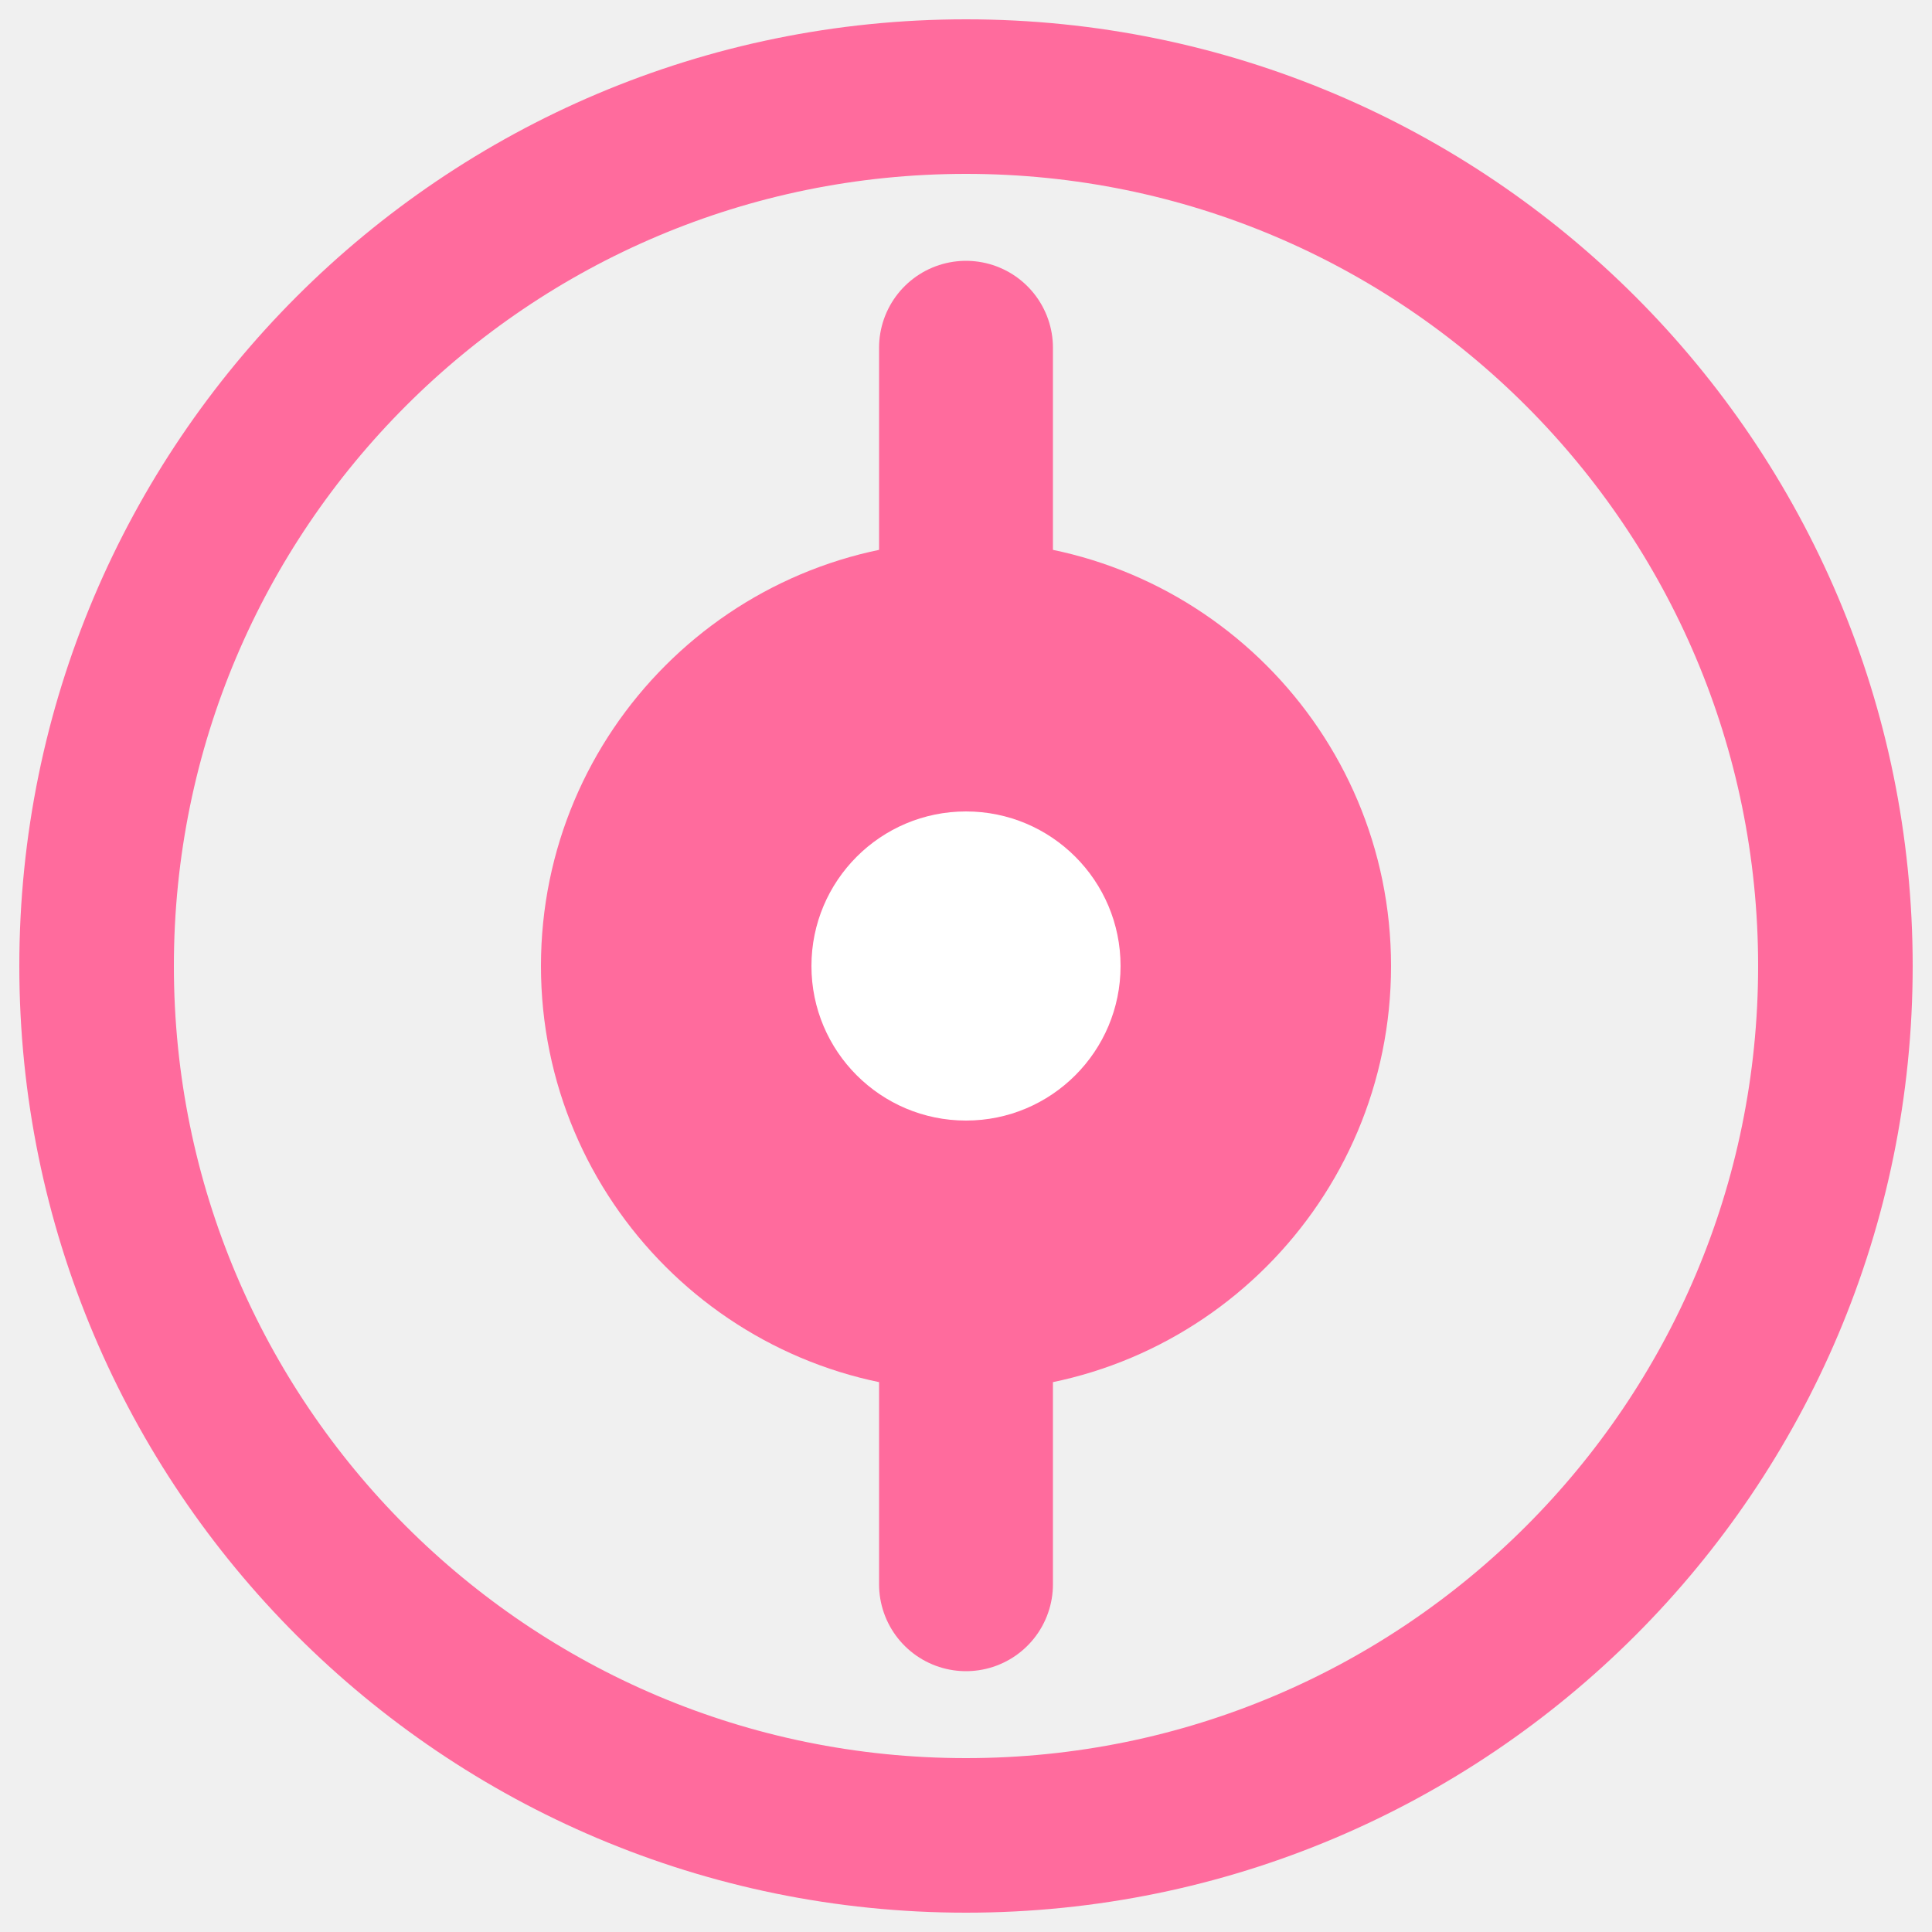
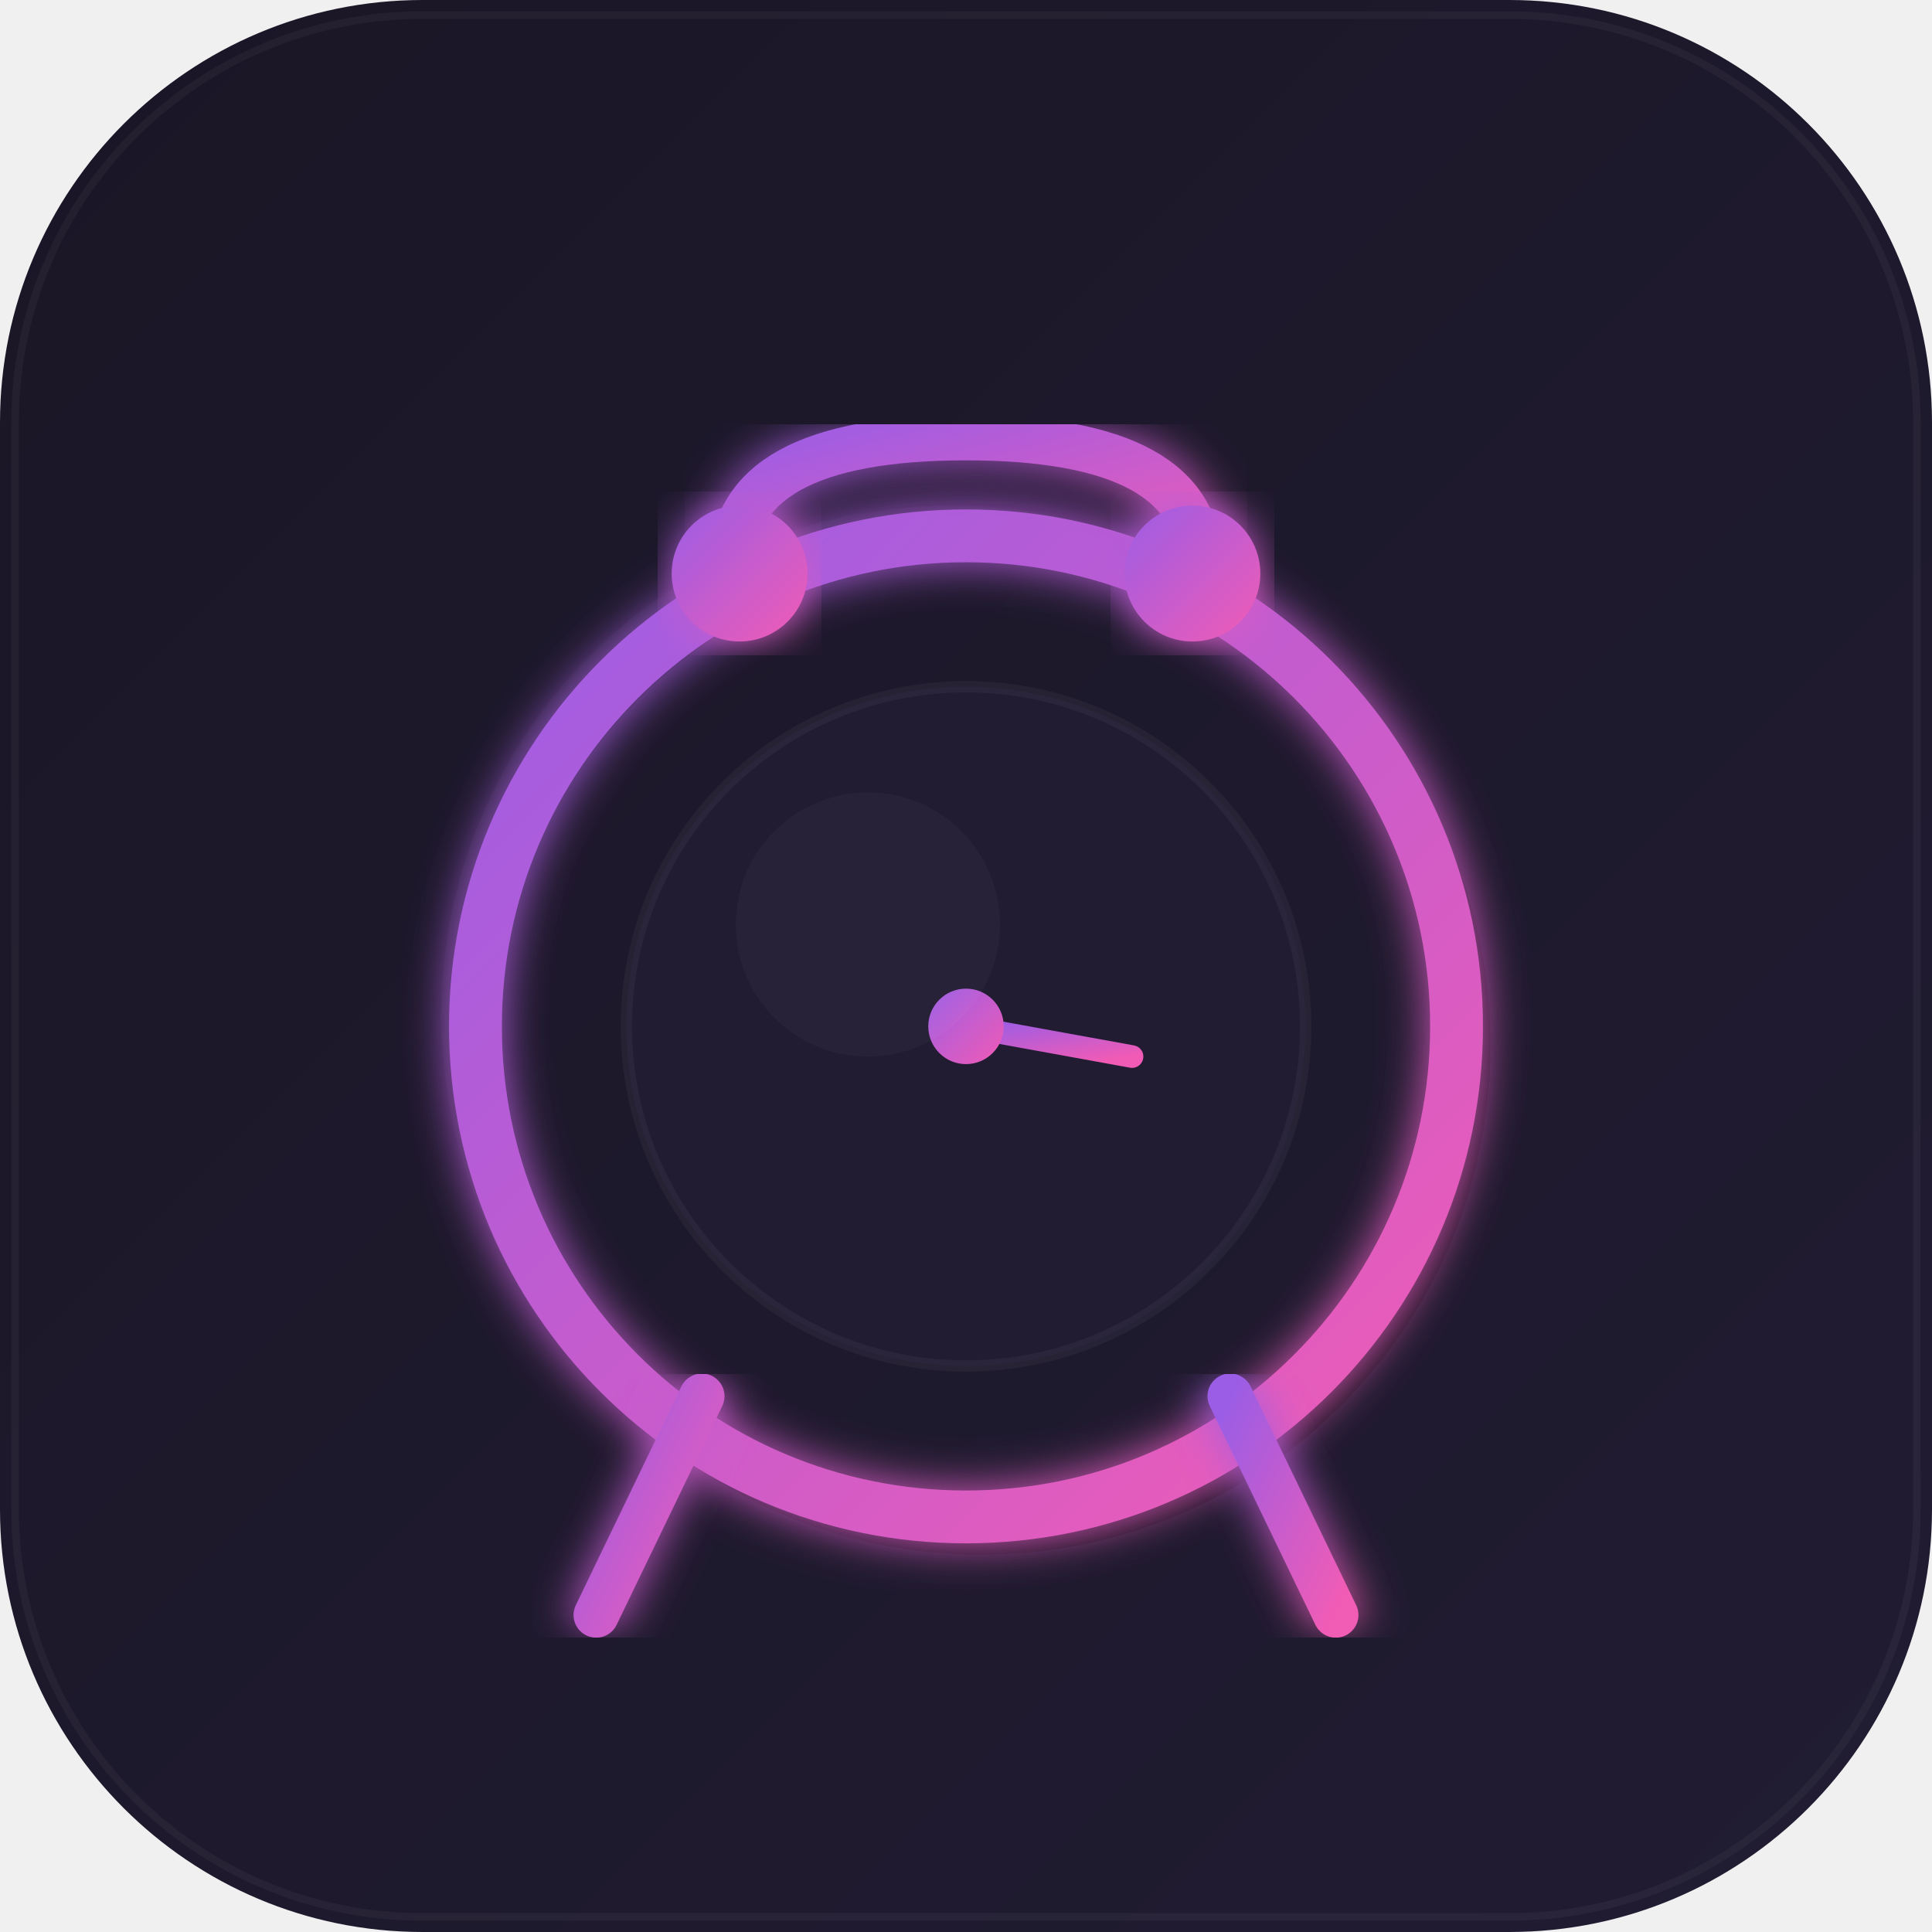
- <svg xmlns="http://www.w3.org/2000/svg" width="512" height="512" viewBox="0 0 100 100" fill="none">
-   <circle cx="50" cy="50" r="45" stroke="#ff6b9d" stroke-width="8" />
-   <circle cx="50" cy="50" r="22" fill="#ff6b9d" />
-   <path d="M50 18 V32" stroke="#ff6b9d" stroke-width="9" stroke-linecap="round" />
-   <path d="M50 68 V82" stroke="#ff6b9d" stroke-width="9" stroke-linecap="round" />
-   <circle cx="50" cy="50" r="8" fill="#fff" />
+ <svg xmlns="http://www.w3.org/2000/svg" width="512" height="512" viewBox="0 0 512 512" fill="none">
+   <defs>
+     <linearGradient id="bgGrad" x1="0%" y1="0%" x2="100%" y2="100%">
+       <stop offset="0%" style="stop-color:#1a1626" />
+       <stop offset="100%" style="stop-color:#211c32" />
+     </linearGradient>
+     <linearGradient id="bellGrad" x1="0%" y1="0%" x2="100%" y2="100%">
+       <stop offset="0%" style="stop-color:#9b5de5" />
+       <stop offset="100%" style="stop-color:#f15bb5" />
+     </linearGradient>
+     <filter id="glow">
+       <feGaussianBlur stdDeviation="6" result="blur" />
+       <feMerge>
+         <feMergeNode in="blur" />
+         <feMergeNode in="SourceGraphic" />
+       </feMerge>
+     </filter>
+     <filter id="innerShadow">
+       <feOffset dx="2" dy="3" />
+       <feGaussianBlur stdDeviation="4" />
+       <feComposite operator="out" in2="SourceGraphic" />
+       <feComponentTransfer>
+         <feFuncA type="linear" slope="0.15" />
+       </feComponentTransfer>
+       <feBlend in="SourceGraphic" />
+     </filter>
+   </defs>
+   <rect width="512" height="512" rx="112" fill="url(#bgGrad)" />
+   <rect x="4" y="4" width="504" height="504" rx="108" fill="none" stroke="rgba(255,255,255,0.04)" stroke-width="2" />
+   <circle cx="256" cy="272" r="132" fill="none" stroke="rgba(0,0,0,0.3)" stroke-width="6" transform="translate(4,5)" />
+   <circle cx="256" cy="272" r="132" fill="none" stroke="rgba(255,255,255,0.03)" stroke-width="6" transform="translate(-4,-3)" />
+   <circle cx="256" cy="272" r="130" fill="none" stroke="url(#bellGrad)" stroke-width="14" filter="url(#glow)" />
+   <g stroke="url(#bellGrad)" stroke-width="12" stroke-linecap="round" filter="url(#glow)">
+     <line x1="186" y1="370" x2="158" y2="428" />
+     <line x1="326" y1="370" x2="354" y2="428" />
+   </g>
+   <path d="M194 150 Q194 116 256 116 Q318 116 318 150" fill="none" stroke="url(#bellGrad)" stroke-width="12" stroke-linecap="round" filter="url(#glow)" />
+   <circle cx="196" cy="152" r="18" fill="url(#bellGrad)" filter="url(#glow)" />
+   <circle cx="316" cy="152" r="18" fill="url(#bellGrad)" filter="url(#glow)" />
+   <circle cx="256" cy="272" r="90" fill="#211c32" stroke="rgba(255,255,255,0.04)" stroke-width="3" />
+   <line x1="256" y1="272" x2="256" y2="210" stroke="url(#bellGrad)" stroke-width="8" stroke-linecap="round" />
+   <line x1="256" y1="272" x2="300" y2="280" stroke="url(#bellGrad)" stroke-width="6" stroke-linecap="round" />
+   <circle cx="256" cy="272" r="10" fill="url(#bellGrad)" />
+   <circle cx="230" cy="245" r="35" fill="rgba(255,255,255,0.03)" />
</svg>
